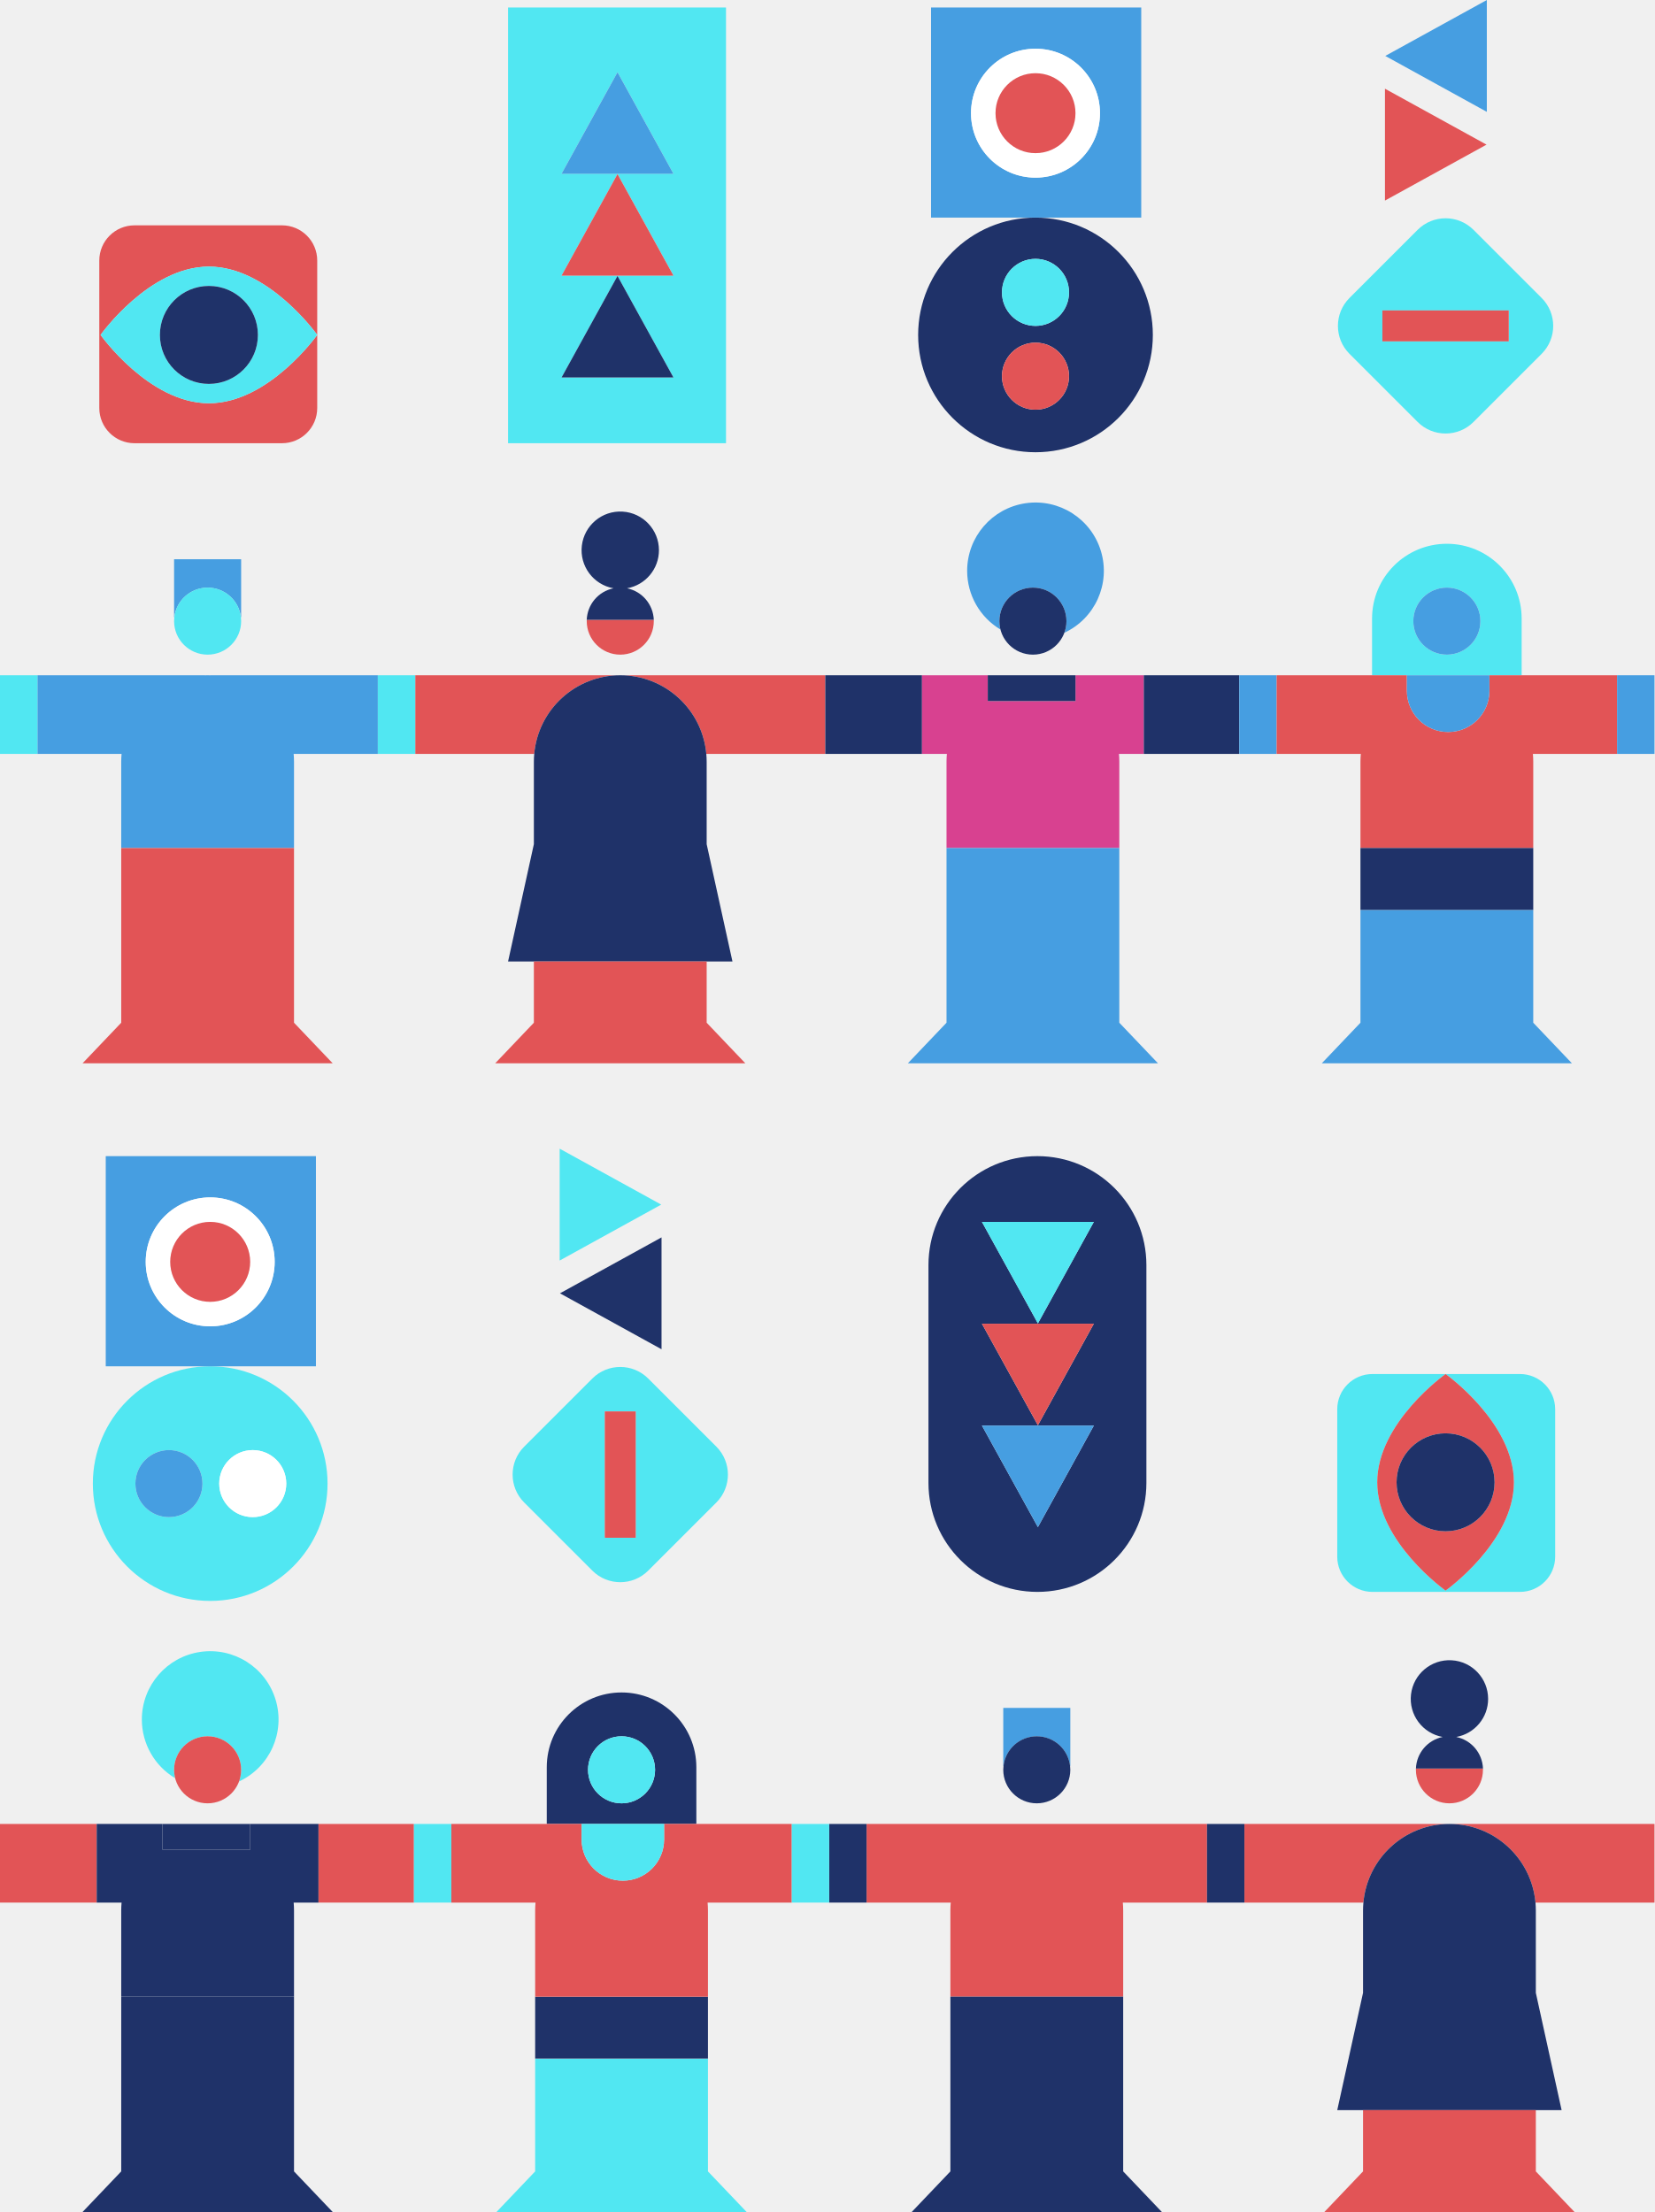
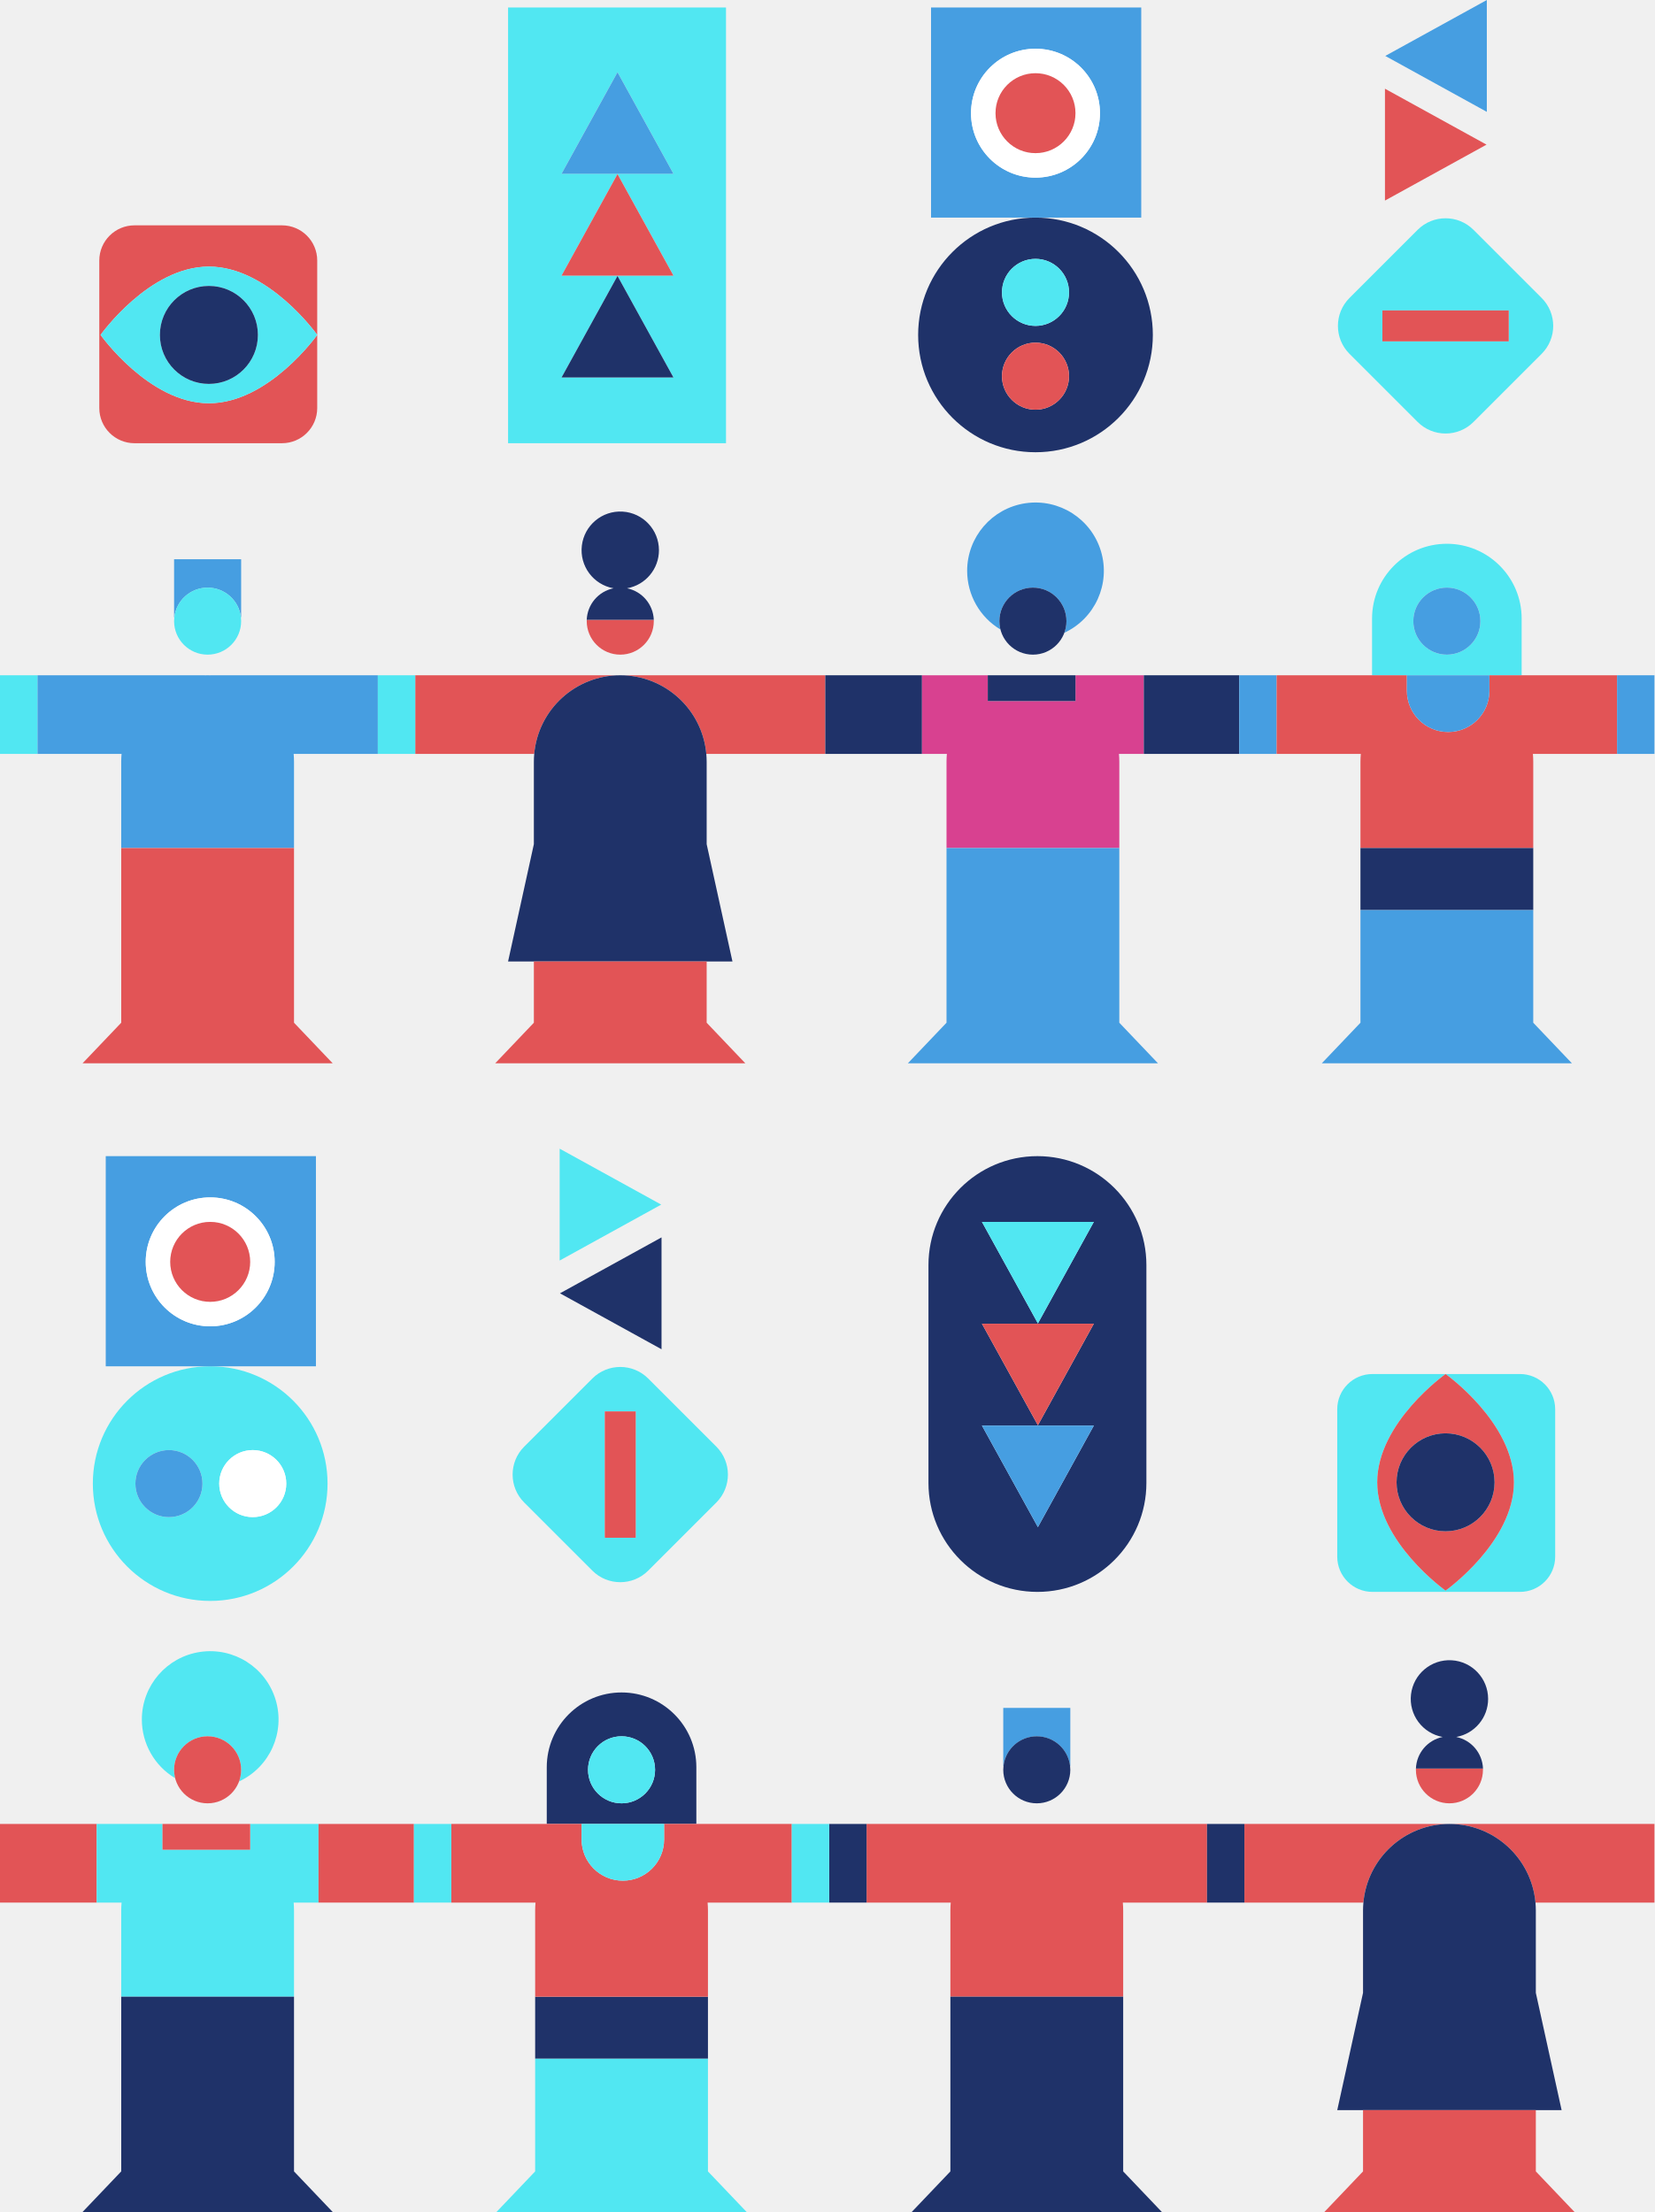
<svg xmlns="http://www.w3.org/2000/svg" viewBox="0 0 1283 1715.79">
  <defs>
    <style>.cls-1{fill:#51e7f2;}.cls-2{fill:#1f3269;}.cls-3{fill:#e25456;}.cls-4{fill:#469ee1;}.cls-5{fill:#d84190;}.cls-6{fill:#fff;}</style>
  </defs>
  <g id="Layer_2" data-name="Layer 2">
    <g id="Layer_1-2" data-name="Layer 1">
      <polygon class="cls-1" points="481 1596.79 415 1596.79 415 1684.3 385 1715.79 482 1715.79 579 1715.79 549 1684.3 549 1596.79 483 1596.79 481 1596.79" />
      <polygon class="cls-2" points="482 1548.79 481 1548.79 415 1548.79 415 1596.79 481 1596.79 483 1596.79 549 1596.79 549 1548.79 483 1548.79 482 1548.79" />
      <path class="cls-3" d="M481,523.79H322v61h92.28A67,67,0,0,1,481,523.79Z" />
      <path class="cls-3" d="M611,523.79H481a67,67,0,0,1,66.72,61H640v-61Z" />
      <path class="cls-4" d="M163,523.79v.05c-.67,0-1.33-.05-2-.05h0c-.67,0-1.33,0-2,.05v-.05H29v61H94.28c-.17,2-.28,4-.28,6v67H228v-67c0-2-.11-4-.28-6H293v-61Z" />
      <path class="cls-4" d="M187,433.79H135v45h.18a26,26,0,0,1,51.64,0H187Z" />
      <path class="cls-1" d="M161,455.79a26,26,0,0,0-25.82,23,24.66,24.66,0,0,0-.18,3,26,26,0,0,0,52,0,24.66,24.66,0,0,0-.18-3A26,26,0,0,0,161,455.79Z" />
      <polygon class="cls-3" points="94 657.79 94 793.3 64 824.79 161 824.79 258 824.79 228 793.3 228 657.79 161 657.79 94 657.79" />
      <path class="cls-3" d="M455,481.79a26,26,0,0,0,52,0c0-.33,0-.67,0-1H455C455,481.12,455,481.46,455,481.79Z" />
      <path class="cls-2" d="M481,523.79h0a67,67,0,0,0-66.72,61c-.17,2-.28,4-.28,6v64l-20,91H568l-20-91v-64c0-2-.11-4-.28-6A67,67,0,0,0,481,523.79Z" />
      <polygon class="cls-3" points="414 745.79 414 793.3 384 824.79 481 824.79 578 824.79 548 793.3 548 745.79 414 745.79" />
      <path class="cls-2" d="M511,426.79a30,30,0,1,0-35.25,29.53A26,26,0,0,0,455,480.79h52a26,26,0,0,0-20.73-24.47A30,30,0,0,0,511,426.79Z" />
      <rect class="cls-1" x="293" y="523.79" width="29" height="61" />
      <rect class="cls-1" y="523.79" width="29" height="61" />
      <path class="cls-3" d="M104.31,343.79H218.69A27.31,27.31,0,0,0,246,316.48V259.79s-37.61,53-84,53-84-53-84-53,37.61-53,84-53,84,53,84,53V202.1a27.31,27.31,0,0,0-27.31-27.31H104.31A27.31,27.31,0,0,0,77,202.1V316.48A27.31,27.31,0,0,0,104.31,343.79Z" />
      <path class="cls-1" d="M162,206.79c-46.39,0-84,53-84,53s37.61,53,84,53,84-53,84-53S208.39,206.79,162,206.79Zm0,91a38,38,0,1,1,38-38A38,38,0,0,1,162,297.79Z" />
      <circle class="cls-2" cx="162" cy="259.79" r="38" />
      <path class="cls-1" d="M563,174.79V5.79H394v338H563ZM478.86,56l43.38,78.76H435.47ZM435.47,292.79,478.86,214l43.38,78.76Zm0-79L478.86,135l43.38,78.76Z" />
      <polygon class="cls-4" points="478.86 56.03 435.47 134.79 522.24 134.79 478.86 56.03" />
      <polygon class="cls-3" points="478.86 135.03 435.47 213.79 522.24 213.79 478.86 135.03" />
      <polygon class="cls-2" points="435.47 292.79 522.24 292.79 478.86 214.03 435.47 292.79" />
      <path class="cls-1" d="M1120,523.79h60v-44a58,58,0,0,0-58-58h0a58,58,0,0,0-58,58v44h56Zm2-68a26,26,0,1,1-26,26A26,26,0,0,1,1122,455.79Z" />
      <polygon class="cls-2" points="669 523.79 640 523.79 640 584.79 669 584.79 715 584.79 715 523.79 669 523.79" />
      <path class="cls-4" d="M750,442.79a53,53,0,0,0,25.82,45.5,26,26,0,1,1,49.56,2.54,53,53,0,1,0-75.38-48Z" />
      <path class="cls-5" d="M834,523.79v20H766v-20H715v61h19.28c-.17,2-.28,4-.28,6v67H868v-67c0-2-.11-4-.28-6H887v-61Z" />
      <path class="cls-2" d="M801,455.79a26,26,0,1,0,26,26A26,26,0,0,0,801,455.79Z" />
      <polygon class="cls-4" points="734 657.79 734 793.3 704 824.79 801 824.79 898 824.79 868 793.3 868 657.79 801 657.79 734 657.79" />
      <polygon class="cls-2" points="933 523.79 887 523.79 887 584.79 933 584.79 961 584.79 961 523.79 933 523.79" />
      <polygon class="cls-4" points="962 523.79 961 523.79 961 584.79 962 584.79 990 584.79 990 523.79 962 523.79" />
      <path class="cls-3" d="M1180,523.79h-25v12a32,32,0,0,1-32,32h0a32,32,0,0,1-32-32v-12H990v61h65.28c-.17,2-.28,4-.28,6v67h134v-67c0-2-.11-4-.28-6H1254v-61Z" />
      <circle class="cls-4" cx="1122" cy="481.79" r="26" />
      <polygon class="cls-4" points="1121 705.79 1055 705.79 1055 793.3 1025 824.79 1122 824.79 1219 824.79 1189 793.3 1189 705.79 1123 705.79 1121 705.79" />
      <rect class="cls-4" x="1254" y="523.79" width="29" height="61" />
      <polygon class="cls-2" points="1122 657.79 1121 657.79 1055 657.79 1055 705.79 1121 705.79 1123 705.79 1189 705.79 1189 657.79 1123 657.79 1122 657.79" />
      <path class="cls-4" d="M1122,523.79h-31v12a32,32,0,0,0,32,32h0a32,32,0,0,0,32-32v-12h-33Z" />
      <polygon class="cls-2" points="766 543.79 834 543.79 834 523.79 803 523.79 801 523.79 801 523.79 799 523.79 766 523.79 766 543.79" />
      <path class="cls-2" d="M712,259.79a91,91,0,1,0,91-91A91,91,0,0,0,712,259.79Zm91-59a26,26,0,1,1-26,26A26,26,0,0,1,803,200.79Zm0,65a26,26,0,1,1-26,26A26,26,0,0,1,803,265.79Z" />
      <circle class="cls-3" cx="803" cy="291.79" r="26" />
      <circle class="cls-1" cx="803" cy="226.79" r="26" />
      <path class="cls-4" d="M885,5.79H722v163H885Zm-82,132a50,50,0,1,1,50-50A50,50,0,0,1,803,137.79Z" />
      <path class="cls-6" d="M803,37.79a50,50,0,1,0,50,50A50,50,0,0,0,803,37.79Zm0,81a31,31,0,1,1,31-31A31,31,0,0,1,803,118.79Z" />
      <circle class="cls-3" cx="803" cy="87.79" r="31" />
      <polygon class="cls-4" points="1153 0 1074.24 43.38 1153 86.77 1153 0" />
      <polygon class="cls-3" points="1074 68.81 1074 155.58 1152.76 112.19 1074 68.81" />
      <path class="cls-1" d="M1099.34,327.3a30.64,30.64,0,0,0,43.32,0l52.85-52.85a30.64,30.64,0,0,0,0-43.32l-52.85-52.85a30.64,30.64,0,0,0-43.32,0l-52.85,52.85a30.64,30.64,0,0,0,0,43.32ZM1072,240.79h98v24h-98Z" />
      <rect class="cls-3" x="1072" y="240.79" width="98" height="24" />
      <path class="cls-3" d="M1124,1414.79H965v61h92.28A67,67,0,0,1,1124,1414.79Z" />
      <path class="cls-3" d="M1254,1414.79H1124a67,67,0,0,1,66.72,61H1283v-61Z" />
      <path class="cls-3" d="M806,1414.79v0c-.67,0-1.33,0-2,0h0c-.67,0-1.33,0-2,0v0H672v61h65.28c-.17,2-.28,4-.28,6v67H871v-67c0-2-.11-4-.28-6H936v-61Z" />
      <path class="cls-4" d="M830,1324.79H778v45h.18a26,26,0,0,1,51.64,0H830Z" />
      <path class="cls-2" d="M804,1346.79a26,26,0,0,0-25.82,23,24.66,24.66,0,0,0-.18,3,26,26,0,0,0,52,0,24.66,24.66,0,0,0-.18-3A26,26,0,0,0,804,1346.79Z" />
      <polygon class="cls-2" points="737 1548.79 737 1684.3 707 1715.79 804 1715.79 901 1715.79 871 1684.3 871 1548.79 804 1548.79 737 1548.79" />
      <path class="cls-3" d="M1098,1372.79a26,26,0,0,0,52,0c0-.33,0-.67,0-1h-52C1098,1372.12,1098,1372.46,1098,1372.79Z" />
      <path class="cls-2" d="M1124,1414.79h0a67,67,0,0,0-66.72,61c-.17,2-.28,4-.28,6v64l-20,91h174l-20-91v-64c0-2-.11-4-.28-6A67,67,0,0,0,1124,1414.79Z" />
      <polygon class="cls-3" points="1057 1636.79 1057 1684.3 1027 1715.79 1124 1715.79 1221 1715.79 1191 1684.3 1191 1636.79 1057 1636.79" />
      <path class="cls-2" d="M1154,1317.79a30,30,0,1,0-35.25,29.53,26,26,0,0,0-20.73,24.47h52a26,26,0,0,0-20.73-24.47A30,30,0,0,0,1154,1317.79Z" />
      <rect class="cls-2" x="936" y="1414.79" width="29" height="61" />
      <rect class="cls-2" x="643" y="1414.79" width="29" height="61" />
      <path class="cls-1" d="M1037,1207.48V1093.1a27.31,27.31,0,0,1,27.31-27.31H1121s-53,37.61-53,84,53,84,53,84,53-37.61,53-84-53-84-53-84h57.69A27.31,27.31,0,0,1,1206,1093.1v114.38a27.31,27.31,0,0,1-27.31,27.31H1064.31A27.31,27.31,0,0,1,1037,1207.48Z" />
      <path class="cls-3" d="M1121,1065.79s-53,37.61-53,84,53,84,53,84,53-37.61,53-84S1121,1065.79,1121,1065.79Zm0,46a38,38,0,1,1-38,38A38,38,0,0,1,1121,1111.79Z" />
      <circle class="cls-2" cx="1121" cy="1149.79" r="38" />
      <path class="cls-2" d="M889,981.29a84.5,84.5,0,0,0-84.5-84.5h0a84.5,84.5,0,0,0-84.5,84.5v169a84.5,84.5,0,0,0,84.5,84.5h0a84.5,84.5,0,0,0,84.5-84.5v-169Zm-127.53,124.5h86.77l-43.38,78.76Zm86.77-158-43.38,78.76-43.39-78.76Zm0,79-43.38,78.76-43.39-78.76Z" />
      <polygon class="cls-4" points="804.86 1184.55 761.47 1105.79 848.24 1105.79 804.86 1184.55" />
      <polygon class="cls-3" points="804.86 1105.55 761.47 1026.79 848.24 1026.79 804.86 1105.55" />
      <polygon class="cls-1" points="761.47 947.79 848.24 947.79 804.86 1026.55 761.47 947.79" />
      <path class="cls-2" d="M480,1414.79h60v-44a58,58,0,0,0-58-58h0a58,58,0,0,0-58,58v44h56Zm2-68a26,26,0,1,1-26,26A26,26,0,0,1,482,1346.79Z" />
      <polygon class="cls-3" points="29 1414.79 0 1414.79 0 1475.79 29 1475.79 75 1475.79 75 1414.79 29 1414.79" />
      <path class="cls-1" d="M110,1333.79a53,53,0,0,0,25.82,45.5,26,26,0,1,1,49.56,2.54,53,53,0,1,0-75.38-48Z" />
-       <path class="cls-2" d="M194,1414.79v20H126v-20H75v61H94.28c-.17,2-.28,4-.28,6v67H228v-67c0-2-.11-4-.28-6H247v-61Z" />
+       <path class="cls-1" d="M194,1414.79v20H126v-20H75v61H94.28c-.17,2-.28,4-.28,6v67H228v-67c0-2-.11-4-.28-6H247v-61Z" />
      <path class="cls-3" d="M161,1346.79a26,26,0,1,0,26,26A26,26,0,0,0,161,1346.79Z" />
      <polygon class="cls-2" points="94 1548.79 94 1684.3 64 1715.79 161 1715.79 258 1715.79 228 1684.3 228 1548.79 161 1548.79 94 1548.79" />
      <polygon class="cls-3" points="293 1414.79 247 1414.79 247 1475.79 293 1475.79 321 1475.79 321 1414.79 293 1414.79" />
      <polygon class="cls-1" points="322 1414.79 321 1414.79 321 1475.79 322 1475.79 350 1475.79 350 1414.79 322 1414.79" />
      <path class="cls-3" d="M540,1414.79H515v12a32,32,0,0,1-32,32h0a32,32,0,0,1-32-32v-12H350v61h65.28c-.17,2-.28,4-.28,6v67H549v-67c0-2-.11-4-.28-6H614v-61Z" />
      <circle class="cls-1" cx="482" cy="1372.79" r="26" />
      <rect class="cls-1" x="614" y="1414.79" width="29" height="61" />
      <path class="cls-1" d="M482,1414.79H451v12a32,32,0,0,0,32,32h0a32,32,0,0,0,32-32v-12H482Z" />
-       <polygon class="cls-2" points="126 1434.79 194 1434.79 194 1414.79 163 1414.79 161 1414.79 161 1414.79 159 1414.79 126 1414.79 126 1434.79" />
+       <polygon class="cls-3" points="126 1434.79 194 1434.79 194 1414.79 163 1414.79 161 1414.79 161 1414.79 159 1414.79 126 1414.79 126 1434.79" />
      <path class="cls-1" d="M163,1059.79a91,91,0,1,0,91,91A91,91,0,0,0,163,1059.79Zm59,91a26,26,0,1,1-26-26A26,26,0,0,1,222,1150.79Zm-65,0a26,26,0,1,1-26-26A26,26,0,0,1,157,1150.79Z" />
      <circle class="cls-4" cx="131" cy="1150.79" r="26" />
      <circle class="cls-6" cx="196" cy="1150.79" r="26" />
      <path class="cls-4" d="M245,896.79H82v163H245Zm-82,132a50,50,0,1,1,50-50A50,50,0,0,1,163,1028.79Z" />
      <path class="cls-6" d="M163,928.79a50,50,0,1,0,50,50A50,50,0,0,0,163,928.79Zm0,81a31,31,0,1,1,31-31A31,31,0,0,1,163,1009.79Z" />
      <circle class="cls-3" cx="163" cy="978.79" r="31" />
      <polygon class="cls-1" points="434 891 512.76 934.38 434 977.77 434 891" />
      <polygon class="cls-2" points="513 959.81 513 1046.58 434.24 1003.19 513 959.81" />
      <path class="cls-1" d="M555.51,1165.45a30.64,30.64,0,0,0,0-43.32l-52.85-52.85a30.64,30.64,0,0,0-43.32,0l-52.85,52.85a30.64,30.64,0,0,0,0,43.32l52.85,52.85a30.64,30.64,0,0,0,43.32,0ZM469,1192.79v-98h24v98Z" />
      <rect class="cls-3" x="469" y="1094.79" width="24" height="98" />
    </g>
  </g>
</svg>
